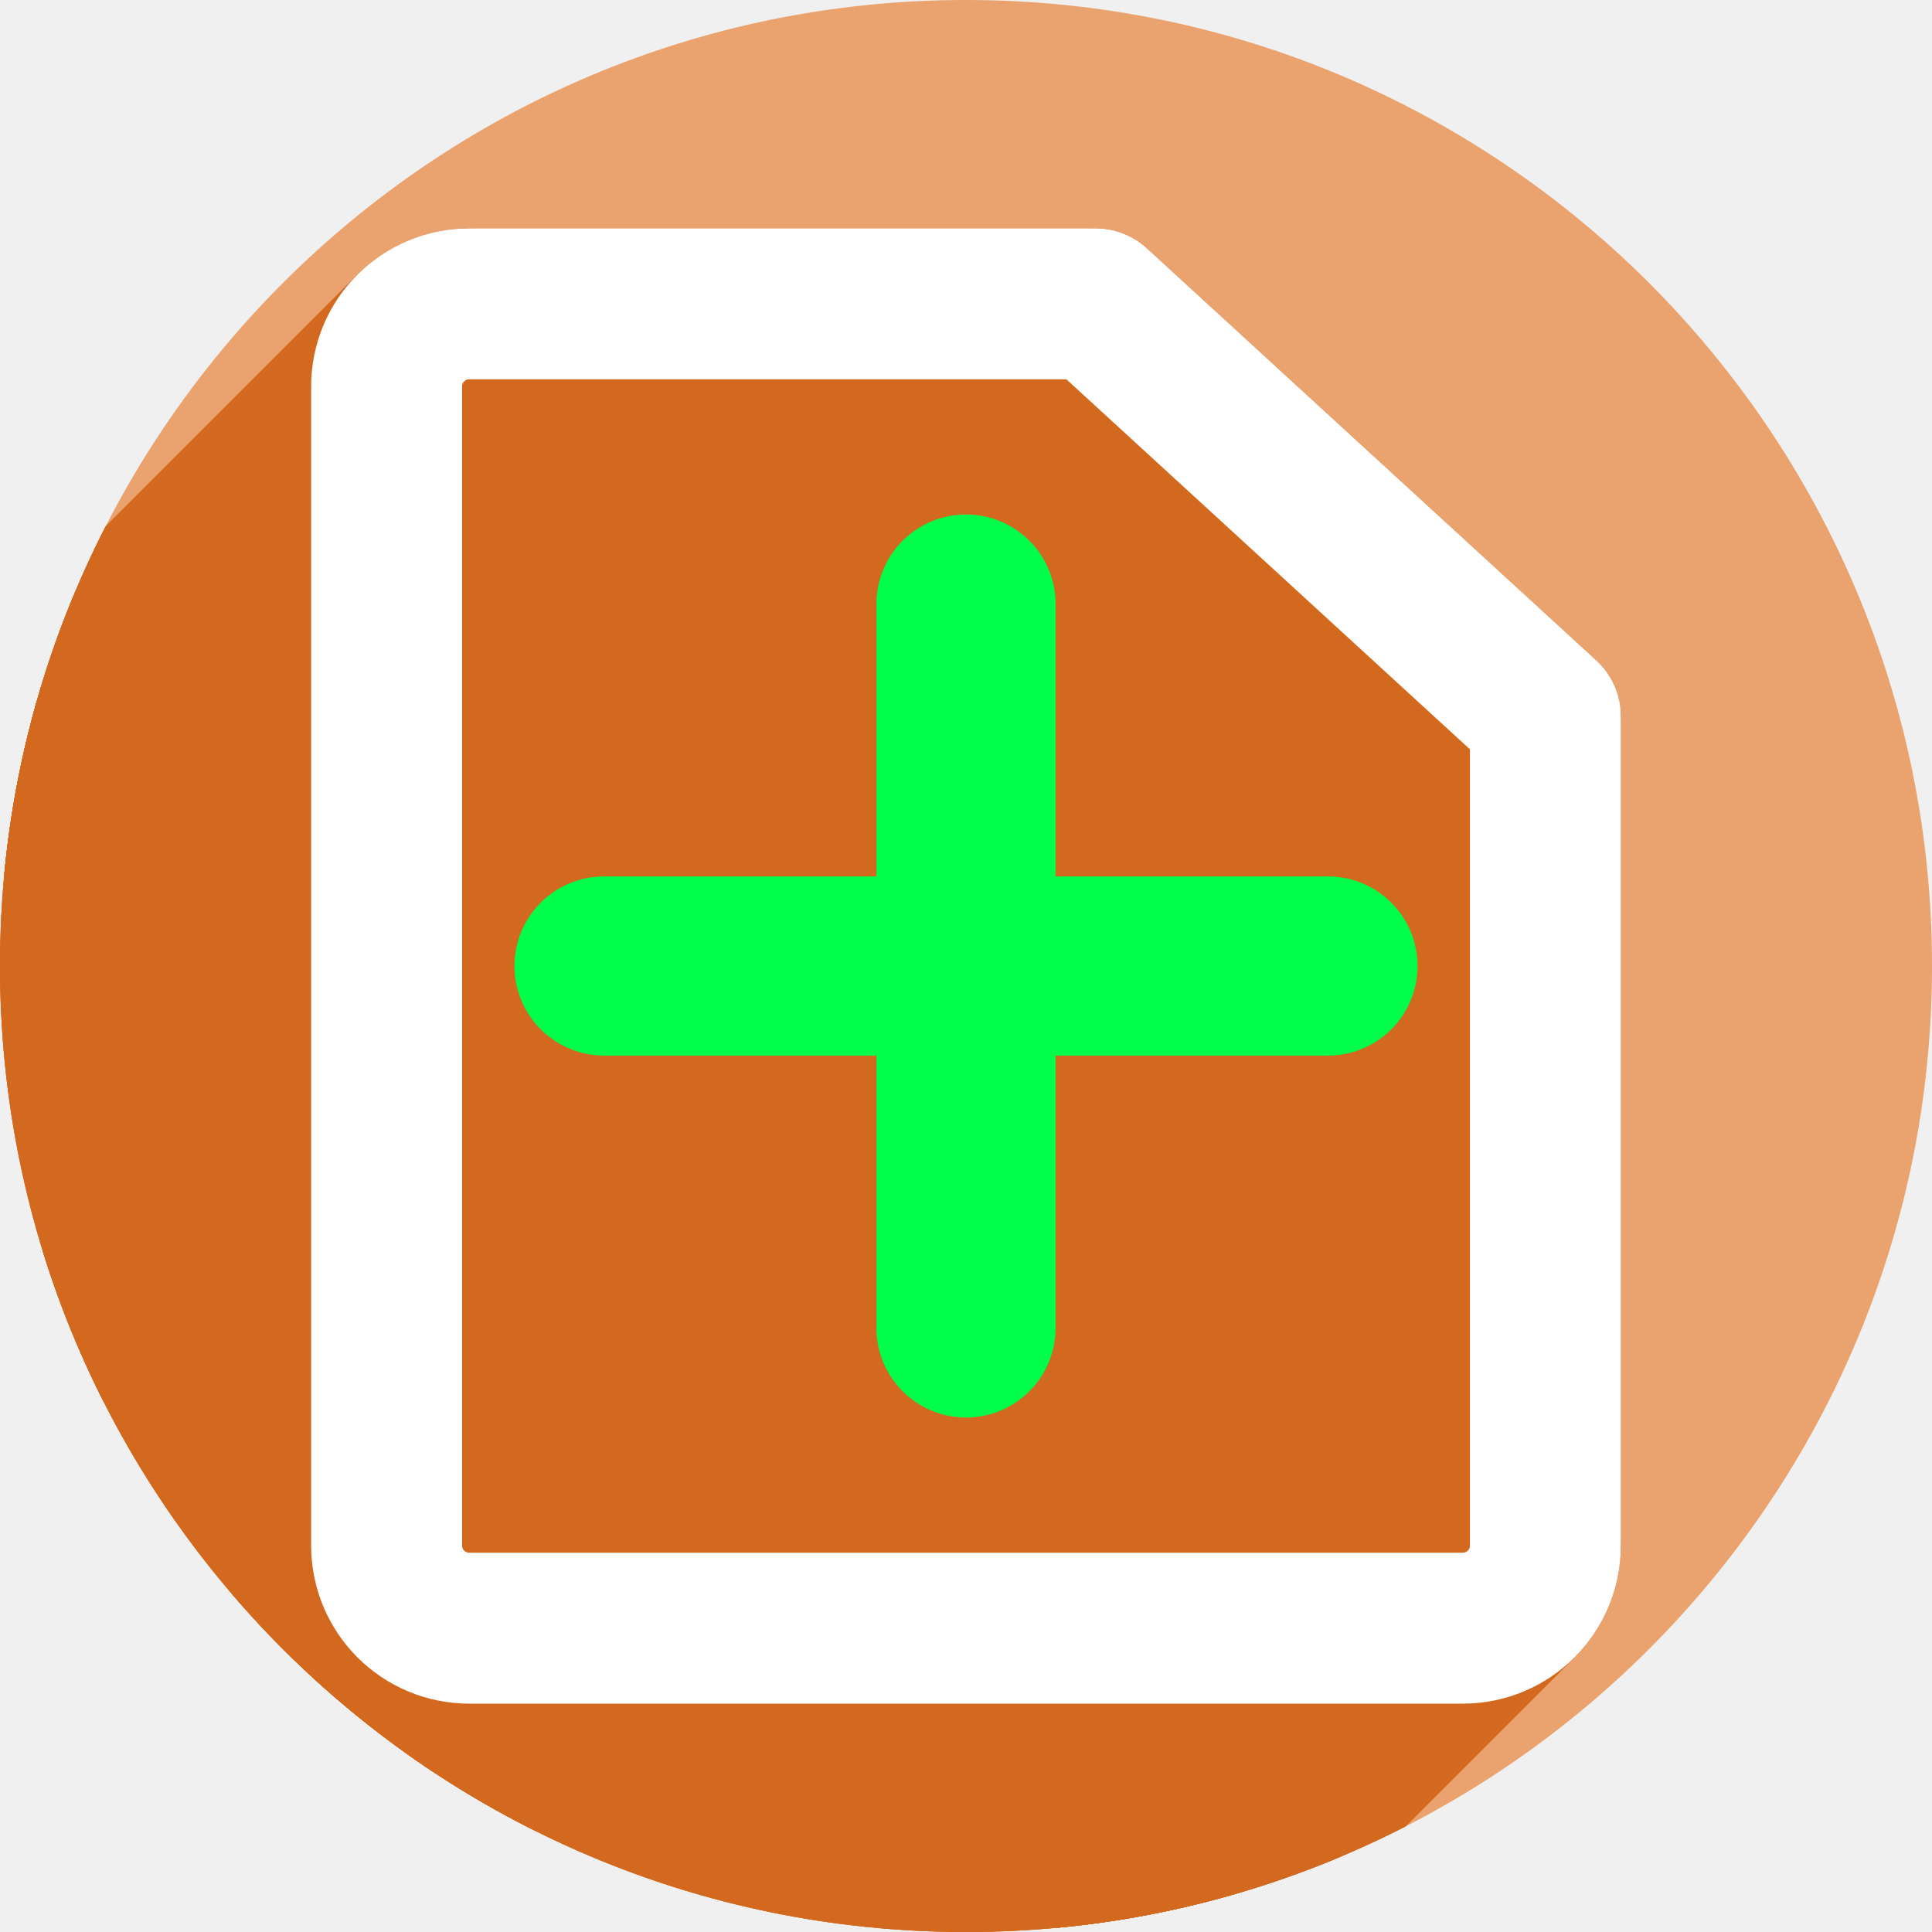
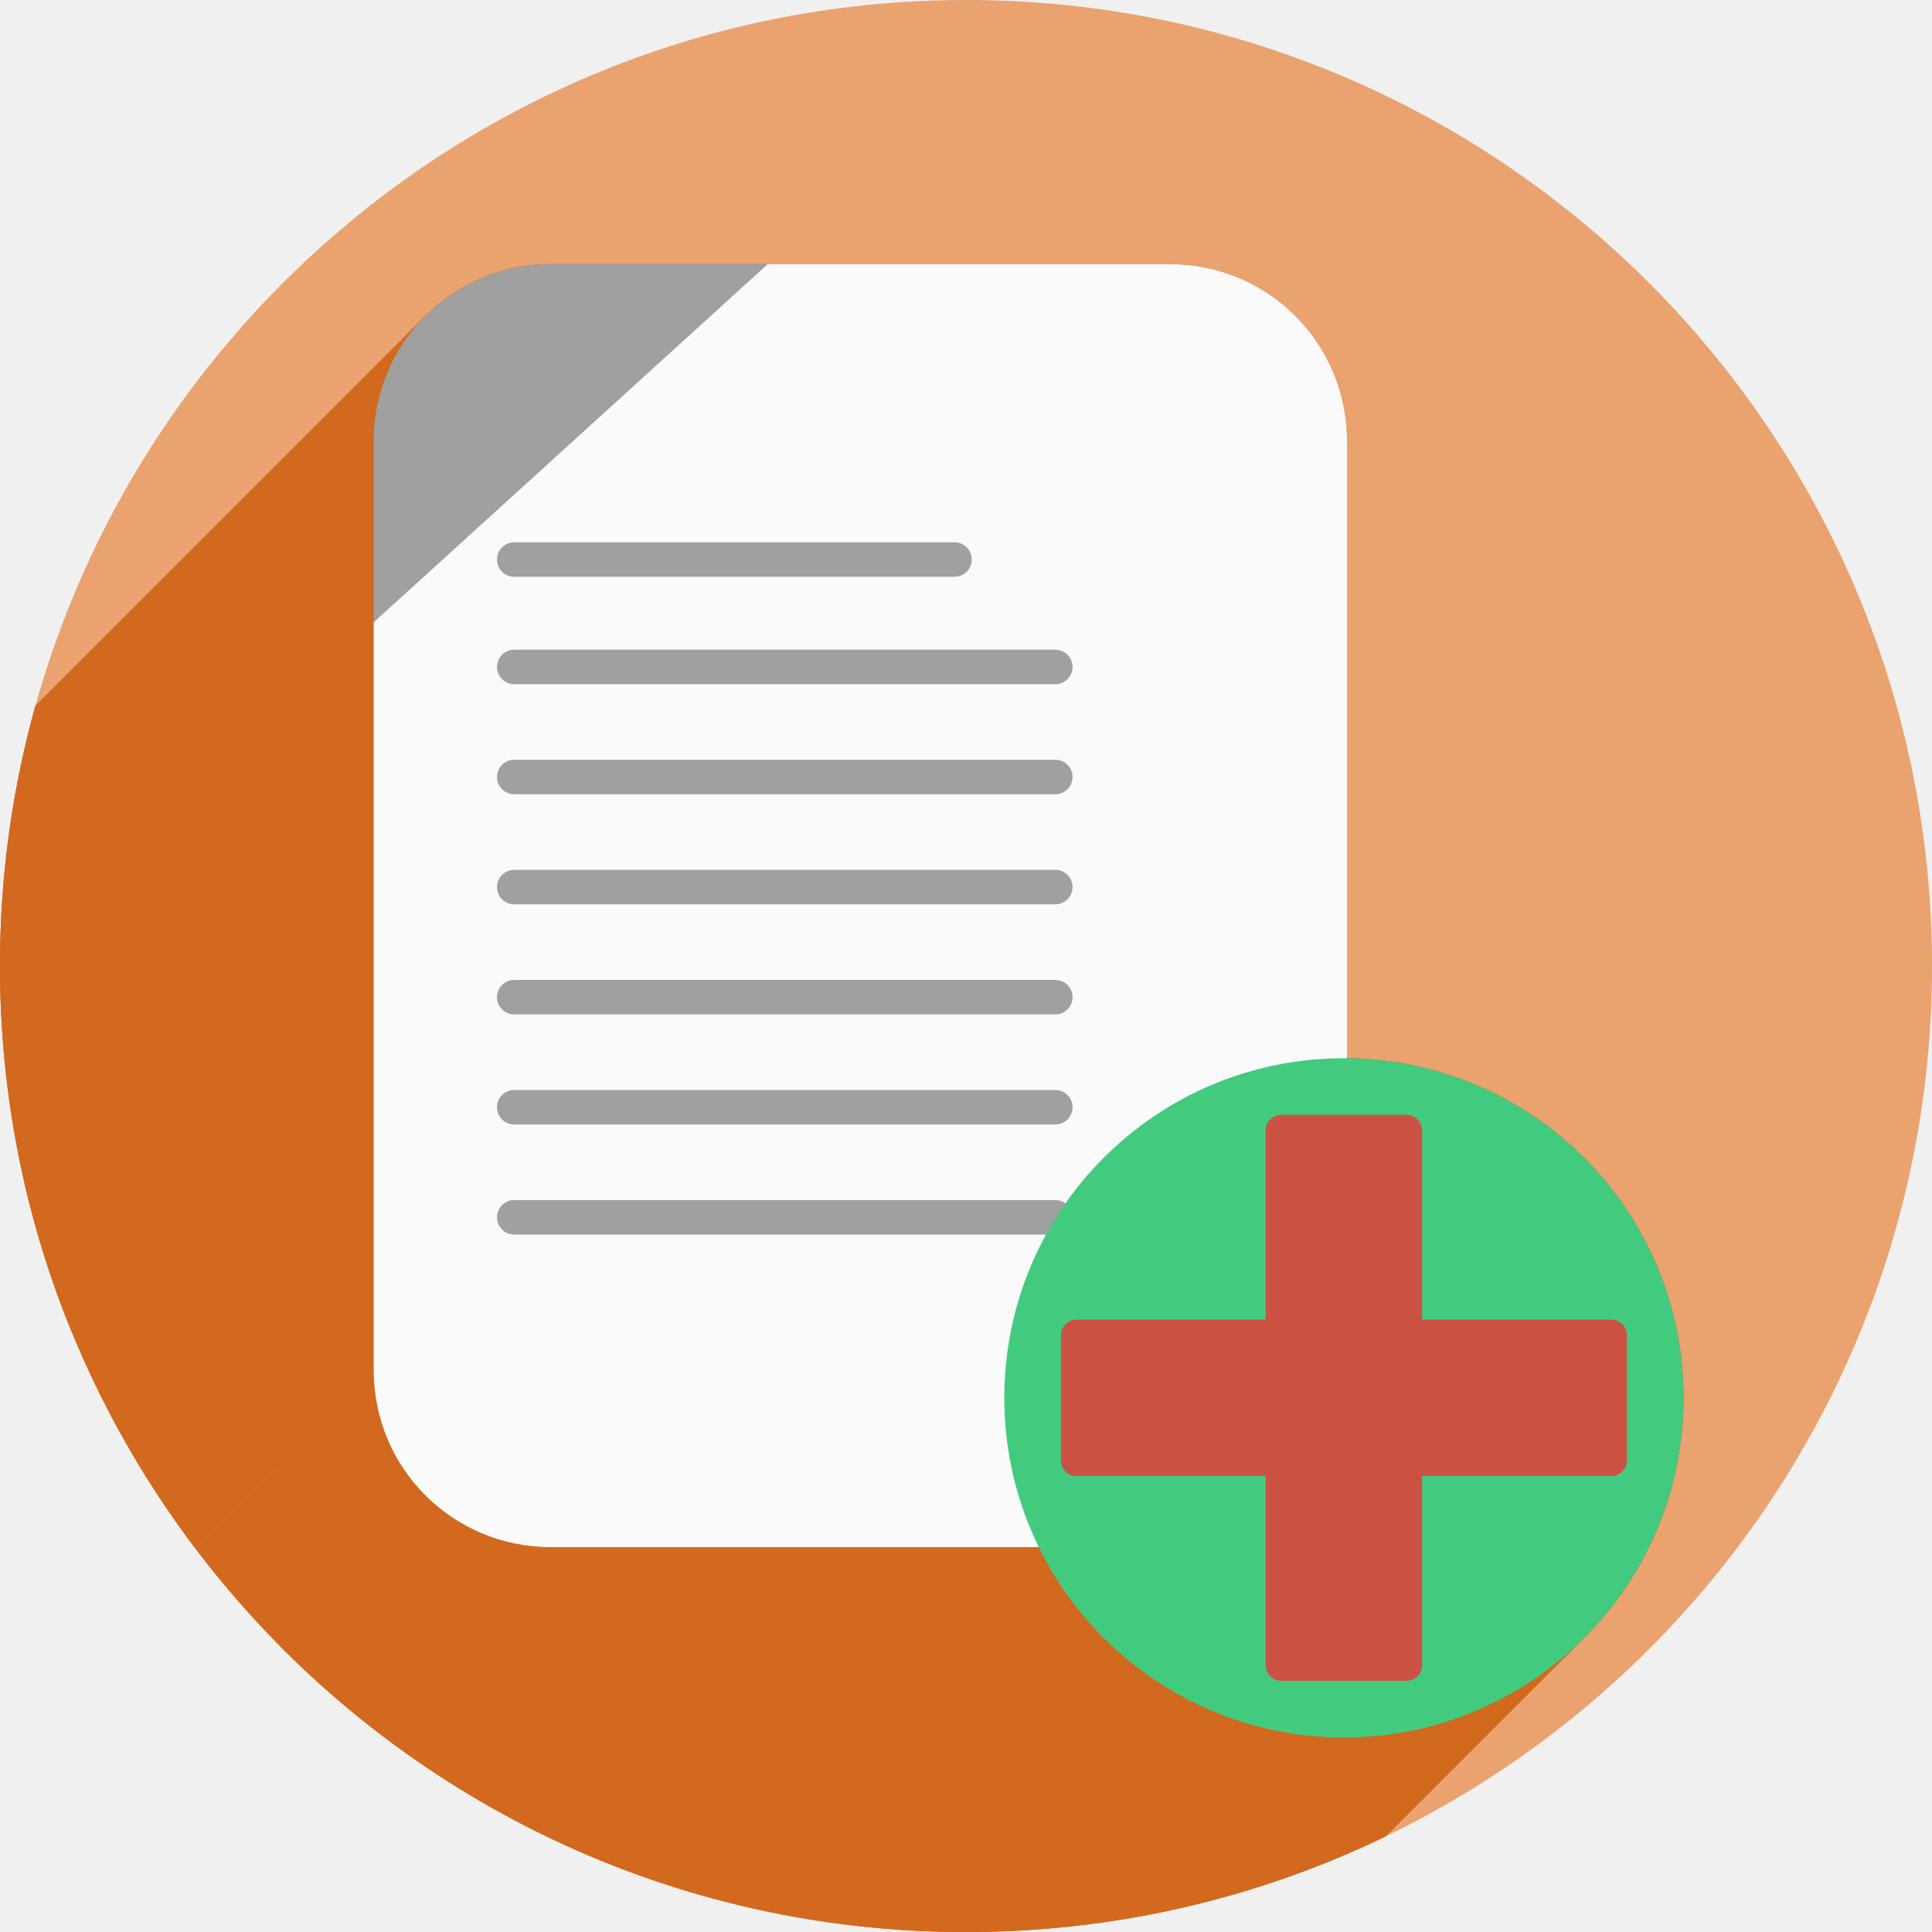
<svg xmlns="http://www.w3.org/2000/svg" version="1.1" id="svg2" viewBox="0 0 256 256" height="256" width="256">
  <defs id="defs4">
    <clipPath clipPathUnits="userSpaceOnUse" id="clipPath4174">
      <circle style="fill:#cc2828;fill-opacity:1;stroke:none;stroke-width:0;stroke-linecap:round;stroke-linejoin:round;stroke-miterlimit:4;stroke-dasharray:none;stroke-opacity:1" id="circle4176" cx="128" cy="924.362" r="128" />
    </clipPath>
    <clipPath clipPathUnits="userSpaceOnUse" id="clipPath4183">
      <circle style="fill:#cc2828;fill-opacity:1;stroke:none;stroke-width:0;stroke-linecap:round;stroke-linejoin:round;stroke-miterlimit:4;stroke-dasharray:none;stroke-opacity:1" id="circle4185" cx="-924.362" cy="128" r="128" transform="matrix(0,-1,1,0,0,0)" />
    </clipPath>
    <clipPath clipPathUnits="userSpaceOnUse" id="clipPath4187">
      <circle style="fill:#cc2828;fill-opacity:1;stroke:none;stroke-width:0;stroke-linecap:round;stroke-linejoin:round;stroke-miterlimit:4;stroke-dasharray:none;stroke-opacity:1" id="circle4189" cx="128" cy="924.362" r="128" />
    </clipPath>
    <clipPath clipPathUnits="userSpaceOnUse" id="clipPath4209">
      <circle style="fill:#cc2828;fill-opacity:1;stroke:none;stroke-width:0;stroke-linecap:round;stroke-linejoin:round;stroke-miterlimit:4;stroke-dasharray:none;stroke-opacity:1" id="circle4211" cx="-924.362" cy="128" r="128" transform="matrix(0,-1,1,0,0,0)" />
    </clipPath>
    <clipPath clipPathUnits="userSpaceOnUse" id="clipPath4213">
      <circle style="fill:#cc2828;fill-opacity:1;stroke:none;stroke-width:0;stroke-linecap:round;stroke-linejoin:round;stroke-miterlimit:4;stroke-dasharray:none;stroke-opacity:1" id="circle4215" cx="128" cy="924.362" r="128" />
    </clipPath>
    <clipPath id="clipPath4381" clipPathUnits="userSpaceOnUse">
      <circle transform="matrix(0.7778034,0.6285076,-0.6285076,0.7778034,0,0)" style="fill:#d83838;fill-opacity:1;stroke:none;stroke-width:0;stroke-linecap:round;stroke-linejoin:round;stroke-miterlimit:4;stroke-dasharray:none;stroke-opacity:1" id="circle4383" cx="686.505" cy="640.498" r="128" />
    </clipPath>
    <clipPath id="clipPath4857" clipPathUnits="userSpaceOnUse">
      <circle style="fill:#68bdff;fill-opacity:1;stroke:none;stroke-width:0;stroke-linecap:round;stroke-linejoin:round;stroke-miterlimit:4;stroke-dasharray:none;stroke-opacity:1" id="circle4859" cx="128" cy="924.362" r="128" />
    </clipPath>
    <clipPath id="clipPath5081" clipPathUnits="userSpaceOnUse">
      <circle transform="scale(-1,1)" r="128" cy="924.362" cx="-127.95" id="circle5083" style="fill:#68bdff;fill-opacity:1;stroke:none;stroke-width:0;stroke-linecap:round;stroke-linejoin:round;stroke-miterlimit:4;stroke-dasharray:none;stroke-opacity:1" />
    </clipPath>
    <clipPath id="clipPath5081-7" clipPathUnits="userSpaceOnUse">
      <circle transform="scale(-1,1)" r="128" cy="924.362" cx="-127.95" id="circle5083-5" style="fill:#68bdff;fill-opacity:1;stroke:none;stroke-width:0;stroke-linecap:round;stroke-linejoin:round;stroke-miterlimit:4;stroke-dasharray:none;stroke-opacity:1" />
    </clipPath>
    <clipPath clipPathUnits="userSpaceOnUse" id="clipPath4286">
      <circle style="fill:#ff7b68;fill-opacity:1;stroke:none;stroke-width:0;stroke-linecap:round;stroke-linejoin:round;stroke-miterlimit:4;stroke-dasharray:none;stroke-opacity:1" id="circle4288" cx="125" cy="927.362" r="128" />
    </clipPath>
    <clipPath id="clipPath4298" clipPathUnits="userSpaceOnUse">
      <circle r="128" cy="924.362" cx="128" id="circle4300" style="fill:#df241d;fill-opacity:1;stroke:none;stroke-width:71;stroke-linecap:butt;stroke-miterlimit:4;stroke-dasharray:none;stroke-opacity:1" />
    </clipPath>
    <clipPath clipPathUnits="userSpaceOnUse" id="clipPath4292">
      <circle r="128" cy="128" cx="-920.639" id="circle4294" style="fill:#df241d;fill-opacity:1;stroke:none;stroke-width:71;stroke-linecap:butt;stroke-miterlimit:4;stroke-dasharray:none;stroke-opacity:1" transform="matrix(0,-1,1,0,0,0)" />
    </clipPath>
    <clipPath id="clipPath4753" clipPathUnits="userSpaceOnUse">
      <circle transform="matrix(0.7748521,-0.6321425,0.6321425,0.7748521,0,0)" r="120.958" cy="798.667" cx="-486.263" id="circle4755" style="fill:#1f9c4a;fill-opacity:1;stroke:none;stroke-width:71;stroke-linecap:butt;stroke-miterlimit:4;stroke-dasharray:none;stroke-opacity:1" />
    </clipPath>
    <clipPath id="clipPath4774" clipPathUnits="userSpaceOnUse">
      <circle transform="matrix(-0.8168822,0.5768045,0.5768045,0.8168822,0,0)" r="120.958" cy="385.718" cx="850.091" id="circle4776" style="fill:#1f9c4a;fill-opacity:1;stroke:none;stroke-width:71;stroke-linecap:butt;stroke-miterlimit:4;stroke-dasharray:none;stroke-opacity:1" />
    </clipPath>
    <clipPath id="clipPath4780" clipPathUnits="userSpaceOnUse">
      <circle transform="matrix(-0.8168822,0.5768045,0.5768045,0.8168822,0,0)" r="120.958" cy="385.718" cx="850.091" id="circle4782" style="fill:#1f9c4a;fill-opacity:1;stroke:none;stroke-width:71;stroke-linecap:butt;stroke-miterlimit:4;stroke-dasharray:none;stroke-opacity:1" />
    </clipPath>
    <clipPath id="clipPath5092" clipPathUnits="userSpaceOnUse">
      <path style="opacity:0.91;fill:#38bae1;fill-opacity:1;stroke:none;stroke-width:0;stroke-linecap:round;stroke-linejoin:round;stroke-miterlimit:4;stroke-dasharray:none;stroke-opacity:1;filter:url(#filter4298)" d="m 10.421,864.272 42.535,-0.091 21.267,-0.046 c 7.245,-0.015 14.491,-0.03 21.736,-0.046 8.395,-10.588 10.292,-15.477 14.085,-17.717 3.793,-2.24 9.482,-1.832 25.46,-1.827 23.366,-0.007 109.606,-0.678 109.606,-0.678 l -0.088,12.152 -0.088,12.152 -0.088,12.152 -0.088,12.152 -0.088,12.152 -0.088,12.152 -0.088,12.152 -0.088,12.152 -0.088,12.152 -0.088,12.152 -0.088,12.152 -0.088,12.152 -0.088,12.152 -0.088,12.152 c 0,0 0.594,8.159 -0.088,12.152 -0.582,3.408 -0.78,7.518 -3.37,9.807 -2.831,2.503 -7.334,1.952 -11.093,2.344 -4.766,0.498 -14.375,0 -14.375,0 l -14.375,0 -14.375,0 -14.375,0 -14.375,0 -14.375,0 -14.375,0 -14.375,0 -14.375,0 -14.375,0 c 0,0 -9.583,0 -14.375,0 -4.792,0 -9.583,0 -14.375,0 -4.792,0 -9.501,0.094 -14.375,0 -4.874,-0.093 -10.854,0.062 -15.031,-0.571 -4.177,-0.633 -7.7,-0.558 -9.968,-2.711 -2.269,-2.154 -2.216,-4.499 -2.972,-7.595 -0.756,-3.095 -0.957,-7.246 -1.189,-10.877 -0.232,-3.631 -0.137,-7.251 -0.205,-10.877 -0.068,-3.626 -0.137,-7.251 -0.205,-10.877 -0.068,-3.626 -0.137,-7.251 -0.205,-10.877 -0.068,-3.626 -0.137,-7.251 -0.205,-10.877 -0.068,-3.626 -0.205,-10.877 -0.205,-10.877 L 12.062,951.284 11.857,940.408 11.652,929.531 11.447,918.655 11.242,907.778 11.037,896.902 10.832,886.025 10.627,875.148 Z" id="path5094" transform="matrix(1.231534,0,0,1.060896,-109.2427,-939.3781)" />
    </clipPath>
    <filter style="color-interpolation-filters:sRGB" id="filter4298">
      <feFlood flood-opacity="0.498" flood-color="rgb(0,0,0)" result="flood" id="feFlood4300" />
      <feComposite in="flood" in2="SourceGraphic" operator="in" result="composite1" id="feComposite4302" />
      <feGaussianBlur in="composite1" stdDeviation="1.6" result="blur" id="feGaussianBlur4304" />
      <feOffset dx="-2.77556e-17" dy="-7.7" result="offset" id="feOffset4306" />
      <feComposite in="SourceGraphic" in2="offset" operator="over" result="composite2" id="feComposite4308" />
    </filter>
    <clipPath id="clipPath4270" clipPathUnits="userSpaceOnUse">
      <path style="opacity:0.91;fill:#38bae1;fill-opacity:1;stroke:#38bae1;stroke-width:0;stroke-linecap:round;stroke-linejoin:round;stroke-miterlimit:4;stroke-dasharray:none;stroke-opacity:0;filter:url(#filter4298)" d="m 10.421,864.272 42.535,-0.091 21.267,-0.046 c 7.245,-0.015 14.491,-0.03 21.736,-0.046 8.395,-10.588 10.292,-15.477 14.085,-17.717 3.793,-2.24 9.482,-1.832 25.46,-1.827 23.366,-0.007 109.606,-0.678 109.606,-0.678 l -0.088,12.152 -0.088,12.152 -0.088,12.152 -0.088,12.152 -0.088,12.152 -0.088,12.152 -0.088,12.152 -0.088,12.152 -0.088,12.152 -0.088,12.152 -0.088,12.152 -0.088,12.152 -0.088,12.152 -0.088,12.152 c 0,0 0.594,8.159 -0.088,12.152 -0.582,3.408 -0.78,7.518 -3.37,9.807 -2.831,2.503 -7.334,1.952 -11.093,2.344 -4.766,0.498 -14.375,0 -14.375,0 l -14.375,0 -14.375,0 -14.375,0 -14.375,0 -14.375,0 -14.375,0 -14.375,0 -14.375,0 -14.375,0 c 0,0 -9.583,0 -14.375,0 -4.792,0 -9.583,0 -14.375,0 -4.792,0 -9.501,0.094 -14.375,0 -4.874,-0.093 -10.854,0.062 -15.031,-0.571 -4.177,-0.633 -7.7,-0.558 -9.968,-2.711 -2.269,-2.154 -2.216,-4.499 -2.972,-7.595 -0.756,-3.095 -0.957,-7.246 -1.189,-10.877 -0.232,-3.631 -0.137,-7.251 -0.205,-10.877 -0.068,-3.626 -0.137,-7.251 -0.205,-10.877 -0.068,-3.626 -0.137,-7.251 -0.205,-10.877 -0.068,-3.626 -0.137,-7.251 -0.205,-10.877 -0.068,-3.626 -0.205,-10.877 -0.205,-10.877 L 12.062,951.284 11.857,940.408 11.652,929.531 11.447,918.655 11.242,907.778 11.037,896.902 10.832,886.025 10.627,875.148 Z" id="path4272" transform="matrix(1.011004,0,0,0.8709223,-1.405919,107.8962)" />
    </clipPath>
    <clipPath id="clipPath5671" clipPathUnits="userSpaceOnUse">
      <circle style="opacity:1;fill:#747474;fill-opacity:1;stroke:none;stroke-width:3.5;stroke-linecap:round;stroke-linejoin:round;stroke-miterlimit:4;stroke-dasharray:none;stroke-opacity:1" id="circle5673" cx="128" cy="924.362" r="128" />
    </clipPath>
    <clipPath id="clipPath6449" clipPathUnits="userSpaceOnUse">
      <path style="opacity:0.935;fill:#38bae1;fill-opacity:1;stroke:none;stroke-width:0;stroke-linecap:round;stroke-linejoin:round;stroke-miterlimit:4;stroke-dasharray:none;stroke-opacity:1;filter:url(#filter4298)" d="m 10.421,864.272 42.535,-0.091 21.267,-0.046 c 7.245,-0.015 14.491,-0.03 21.736,-0.046 8.395,-10.588 10.292,-15.477 14.085,-17.717 3.793,-2.24 9.482,-1.832 25.46,-1.827 23.366,-0.007 109.606,-0.678 109.606,-0.678 l -0.088,12.152 -0.088,12.152 -0.088,12.152 -0.088,12.152 -0.088,12.152 -0.088,12.152 -0.088,12.152 -0.088,12.152 -0.088,12.152 -0.088,12.152 -0.088,12.152 -0.088,12.152 -0.088,12.152 -0.088,12.152 c 0,0 0.594,8.159 -0.088,12.152 -0.582,3.408 -0.78,7.518 -3.37,9.807 -2.831,2.503 -7.334,1.952 -11.093,2.344 -4.766,0.498 -14.375,0 -14.375,0 l -14.375,0 -14.375,0 -14.375,0 -14.375,0 -14.375,0 -14.375,0 -14.375,0 -14.375,0 -14.375,0 c 0,0 -9.583,0 -14.375,0 -4.792,0 -9.583,0 -14.375,0 -4.792,0 -9.501,0.094 -14.375,0 -4.874,-0.093 -10.854,0.062 -15.031,-0.571 -4.177,-0.633 -7.7,-0.558 -9.968,-2.711 -2.269,-2.154 -2.216,-4.499 -2.972,-7.595 -0.756,-3.095 -0.957,-7.246 -1.189,-10.877 -0.232,-3.631 -0.137,-7.251 -0.205,-10.877 -0.068,-3.626 -0.137,-7.251 -0.205,-10.877 -0.068,-3.626 -0.137,-7.251 -0.205,-10.877 -0.068,-3.626 -0.137,-7.251 -0.205,-10.877 -0.068,-3.626 -0.205,-10.877 -0.205,-10.877 L 12.062,951.284 11.857,940.408 11.652,929.531 11.447,918.655 11.242,907.778 11.037,896.902 10.832,886.025 10.627,875.148 Z" id="path6451" transform="matrix(1.011004,0,0,0.8709223,25.15789,106.0695)" />
    </clipPath>
    <clipPath id="clipPath6537" clipPathUnits="userSpaceOnUse">
      <circle style="opacity:1;fill:#dedede;fill-opacity:1;stroke:none;stroke-width:3.5;stroke-linecap:round;stroke-linejoin:round;stroke-miterlimit:4;stroke-dasharray:none;stroke-opacity:1" id="circle6539" cx="128" cy="924.362" r="128" />
    </clipPath>
    <clipPath clipPathUnits="userSpaceOnUse" id="clipPath4361">
      <circle style="opacity:1;fill:#eaa26e;fill-opacity:1;stroke:none;stroke-width:3.5;stroke-linecap:round;stroke-linejoin:round;stroke-miterlimit:4;stroke-dasharray:none;stroke-opacity:1" id="circle4363" cx="128" cy="924.362" r="128" />
    </clipPath>
+     <clipPath clipPathUnits="userSpaceOnUse" id="clipPath1090">
+       <circle r="128" cy="128" cx="128" id="circle1092" style="opacity:1;fill:#eaa26e;fill-opacity:1;stroke:none;stroke-width:3.5;stroke-linecap:round;stroke-linejoin:round;stroke-miterlimit:4;stroke-dasharray:none;stroke-opacity:1" />
+     </clipPath>
  </defs>
  <g transform="translate(0,-796.3622)" id="layer1">
    <circle r="128" cy="924.362" cx="128" id="path5667" style="opacity:1;fill:#eaa26e;fill-opacity:1;stroke:none;stroke-width:3.5;stroke-linecap:round;stroke-linejoin:round;stroke-miterlimit:4;stroke-dasharray:none;stroke-opacity:1" />
    <ellipse style="fill:none;fill-opacity:1;stroke:none;stroke-width:71;stroke-linecap:butt;stroke-miterlimit:4;stroke-dasharray:none;stroke-opacity:1" id="path4172" cx="27.5" cy="837.362" rx="17.5" ry="20" />
    <rect style="opacity:1;fill:none;fill-opacity:1;stroke:none;stroke-width:20;stroke-linecap:round;stroke-linejoin:round;stroke-miterlimit:4;stroke-dasharray:none;stroke-opacity:1" id="rect4193" width="45" height="65" x="100" y="817.362" />
-     <g id="g4258" style="fill:#d2691e;fill-opacity:1;stroke:#d2691e;stroke-opacity:1" clip-path="url(#clipPath4361)">
-       <g id="g4260" style="opacity:1;fill:#d2691e;fill-opacity:1;stroke:#d2691e;stroke-width:20;stroke-linecap:round;stroke-linejoin:round;stroke-miterlimit:4;stroke-dasharray:none;stroke-opacity:1">
-         <path id="path4262" d="M62.194 836.62L145.191 836.62L-208.362 1190.174L-291.36 1190.174Z" style="fill:#d2691e;fill-opacity:1;stroke:#d2691e;stroke-opacity:1" />
-         <path id="path4264" d="M145.191 836.62L204.774 891.254L-148.779 1244.808L-208.362 1190.174Z" style="fill:#d2691e;fill-opacity:1;stroke:#d2691e;stroke-opacity:1" />
-         <path id="path4266" d="M204.774 891.254L204.774 1001.136L-148.779 1354.69L-148.779 1244.808Z" style="fill:#d2691e;fill-opacity:1;stroke:#d2691e;stroke-opacity:1" />
-         <path id="path4268" d="M204.774 1001.136C204.774 1004.174 203.551 1006.916 201.569 1008.899L-151.985 1362.452C-150.002 1360.47 -148.779 1357.728 -148.779 1354.69Z" style="fill:#d2691e;fill-opacity:1;stroke:#d2691e;stroke-opacity:1" />
-         <path id="path4270" d="M201.569 1008.899C199.586 1010.881 196.845 1012.104 193.806 1012.104L-159.747 1365.657C-156.709 1365.657 -153.967 1364.435 -151.985 1362.452Z" style="fill:#d2691e;fill-opacity:1;stroke:#d2691e;stroke-opacity:1" />
-         <path id="path4273" d="M193.806 1012.104L62.194 1012.104L-291.36 1365.657L-159.747 1365.657Z" style="fill:#d2691e;fill-opacity:1;stroke:#d2691e;stroke-opacity:1" />
-         <path id="path4275" d="M62.194 1012.104C56.117 1012.104 51.226 1007.212 51.226 1001.136L-302.328 1354.69C-302.328 1360.766 -297.436 1365.657 -291.36 1365.657Z" style="fill:#d2691e;fill-opacity:1;stroke:#d2691e;stroke-opacity:1" />
-         <path id="path4277" d="M51.226 1001.136L51.226 847.588L-302.328 1201.141L-302.328 1354.69Z" style="fill:#d2691e;fill-opacity:1;stroke:#d2691e;stroke-opacity:1" />
-         <path id="path4279" d="M51.226 847.588C51.226 844.55 52.449 841.808 54.431 839.826L-299.122 1193.379C-301.105 1195.361 -302.328 1198.103 -302.328 1201.141Z" style="fill:#d2691e;fill-opacity:1;stroke:#d2691e;stroke-opacity:1" />
-         <path id="path4281" d="M54.431 839.826C56.414 837.843 59.155 836.62 62.194 836.62L-291.36 1190.174C-294.398 1190.174 -297.14 1191.396 -299.122 1193.379Z" style="fill:#d2691e;fill-opacity:1;stroke:#d2691e;stroke-opacity:1" />
+     <g transform="translate(0,796.3621)" id="g994" clip-path="url(#clipPath1090)" style="fill:#d2691e;fill-opacity:1">
+       <g id="g991" style="fill:#d2691e;fill-opacity:1;stroke:none;stroke-width:1.172;stroke-opacity:1">
+         <path id="path963" d="m 72.965,35 c -6.495,0 -12.356,2.614 -16.594,6.852 L -85.051,183.274 c 4.238,-4.238 10.099,-6.852 16.594,-6.852 z" style="fill:#d2691e;fill-opacity:1" />
+         <path id="path965" d="m 56.371,41.852 c -4.239,4.239 -6.853,10.101 -6.853,16.597 L -91.904,199.871 c 0,-6.496 2.615,-12.358 6.853,-16.597 z" style="fill:#d2691e;fill-opacity:1" />
+         <path id="path967" d="M 49.518,58.449 V 82.43 L -91.904,223.851 v -23.98 z" style="fill:#d2691e;fill-opacity:1" />
+         <path id="path969" d="M 49.518,82.43 V 181.551 L -91.904,322.972 v -99.121 z" style="fill:#d2691e;fill-opacity:1" />
+         <path id="path971" d="M 49.518,181.551 C 49.518,194.541 59.975,205 72.965,205 L -68.457,346.421 c -12.99,0 -23.447,-10.459 -23.447,-23.449 z" style="fill:#d2691e;fill-opacity:1" />
+         <path id="path973" d="M 72.965,205 H 139.34 L -2.082,346.421 H -68.457 Z" style="fill:#d2691e;fill-opacity:1" />
+         <path id="path975" d="m 139.34,205 c 5.427,12.828 17.75,23.053 38.732,25.221 L 36.651,371.642 C 15.668,369.474 3.346,359.25 -2.082,346.421 Z" style="fill:#d2691e;fill-opacity:1" />
+         <path id="path977" d="m 178.072,230.221 c 12.426,0 23.676,-5.037 31.82,-13.18 L 68.471,358.462 c -8.143,8.143 -19.393,13.18 -31.82,13.18 z" style="fill:#d2691e;fill-opacity:1" />
+         <path id="path979" d="m 209.892,217.041 c 8.143,-8.143 13.18,-19.393 13.18,-31.82 L 81.651,326.642 c -1e-5,12.426 -5.037,23.676 -13.18,31.82 z" style="fill:#d2691e;fill-opacity:1" />
+         <path id="path981" d="m 223.072,185.221 c 0,-24.715 -19.927,-44.769 -44.59,-44.99 L 37.061,281.652 c 24.663,0.221 44.59,20.275 44.59,44.99 z" style="fill:#d2691e;fill-opacity:1" />
+         <path id="path983" d="M 178.482,140.23 V 58.449 L 37.061,199.871 v 81.781 z" style="fill:#d2691e;fill-opacity:1" />
+         <path id="path985" d="M 178.482,58.449 C 178.482,45.459 168.025,35 155.035,35 L 13.614,176.421 c 12.99,0 23.447,10.459 23.447,23.449 z" style="fill:#d2691e;fill-opacity:1" />
+         <path id="path987" d="M 155.035,35 H 101.689 L -39.732,176.421 h 53.346 z" style="fill:#d2691e;fill-opacity:1" />
+         <path id="path989" d="M 101.689,35 H 72.965 L -68.457,176.421 h 28.725 z" style="fill:#d2691e;fill-opacity:1" />
      </g>
-       <path id="rect8245" d="m 62.194,836.62 82.998,0 59.583,54.634 0,109.882 c 0,6.076 -4.892,10.968 -10.968,10.968 l -131.613,0 c -6.076,0 -10.968,-4.892 -10.968,-10.968 l 0,-153.548 c 0,-6.076 4.892,-10.968 10.968,-10.968 z" style="opacity:1;fill:#d2691e;fill-opacity:1;stroke:#d2691e;stroke-width:20;stroke-linecap:round;stroke-linejoin:round;stroke-miterlimit:4;stroke-dasharray:none;stroke-opacity:1" />
+       <path id="path882" d="M 72.965,35 C 59.975,35 49.518,45.459 49.518,58.449 V 82.43 181.551 C 49.518,194.541 59.975,205 72.965,205 h 66.375 c 5.427,12.828 17.75,23.053 38.732,25.221 24.853,0 45,-20.147 45,-45 0,-24.715 -19.927,-44.769 -44.59,-44.99 V 58.449 C 178.482,45.459 168.025,35 155.035,35 h -53.346 z" style="fill:#d2691e;fill-opacity:1;stroke:none;stroke-width:1.172;stroke-opacity:1" />
    </g>
-     <path style="opacity:1;fill:none;fill-opacity:1;stroke:#ffffff;stroke-width:20;stroke-linecap:round;stroke-linejoin:round;stroke-miterlimit:4;stroke-dasharray:none;stroke-opacity:1" d="m 62.194,836.62 82.998,0 59.583,54.634 0,109.882 c 0,6.076 -4.892,10.968 -10.968,10.968 l -131.613,0 c -6.076,0 -10.968,-4.892 -10.968,-10.968 l 0,-153.548 c 0,-6.076 4.892,-10.968 10.968,-10.968 z" id="path4192" />
-     <g id="g4172" transform="matrix(0.4796116,-0.4796116,0.4796116,0.4796116,-376.7251,539.5399)" style="fill:#00ff4b;fill-opacity:1;stroke:#00ff4b;stroke-opacity:1">
-       <path id="path4174" d="m 75,877.362 100,100" style="fill:#00ff4b;fill-opacity:1;fill-rule:evenodd;stroke:#00ff4b;stroke-width:35;stroke-linecap:round;stroke-linejoin:miter;stroke-miterlimit:4;stroke-dasharray:none;stroke-opacity:1" />
-       <path style="fill:#00ff4b;fill-opacity:1;fill-rule:evenodd;stroke:#00ff4b;stroke-width:35;stroke-linecap:round;stroke-linejoin:miter;stroke-miterlimit:4;stroke-dasharray:none;stroke-opacity:1" d="m 175,877.362 -100,100" id="path4176" />
+     <path style="fill:#fafafa;fill-opacity:1;stroke:none;stroke-width:1.172;stroke-opacity:1" d="m 101.69,831.362 h 53.345 c 12.99,0 23.448,10.458 23.448,23.448 v 123.103 c 0,12.99 -10.458,23.448 -23.448,23.448 H 72.966 c -12.99,0 -23.448,-10.458 -23.448,-23.448 v -99.122 z" id="path1127" />
+     <path style="fill:#a0a0a0;fill-opacity:1;stroke:none;stroke-width:1.172;stroke-opacity:1" d="m 101.69,831.362 -52.172,47.43 v -23.982 c 0,-12.99 10.458,-23.448 23.448,-23.448 z" id="rect1061" />
+     <g id="g4849" transform="matrix(1.172414,0,0,1.172414,-32.55172,-162.0969)">
+       <rect ry="1.948" y="878.798" x="83.934" height="3.897" width="53.658" id="rect4828" style="fill:#a0a0a0;fill-opacity:1;stroke:none;stroke-width:0.931;stroke-opacity:1" />
+       <rect ry="1.948" y="890.938" x="83.934" height="3.897" width="65.049" id="rect4830" style="fill:#a0a0a0;fill-opacity:1;stroke:none;stroke-opacity:1" />
+       <rect style="fill:#a0a0a0;fill-opacity:1;stroke:none;stroke-opacity:1" id="rect4832" width="65.049" height="3.897" x="83.934" y="953.14" ry="1.948" />
+       <rect ry="1.948" y="940.699" x="83.934" height="3.897" width="65.049" id="rect4834" style="fill:#a0a0a0;fill-opacity:1;stroke:none;stroke-opacity:1" />
+       <rect style="fill:#a0a0a0;fill-opacity:1;stroke:none;stroke-opacity:1" id="rect4836" width="65.049" height="3.897" x="83.934" y="928.259" ry="1.948" />
+       <rect ry="1.948" y="915.819" x="83.934" height="3.897" width="65.049" id="rect4838" style="fill:#a0a0a0;fill-opacity:1;stroke:none;stroke-opacity:1" />
+       <rect style="fill:#a0a0a0;fill-opacity:1;stroke:none;stroke-opacity:1" id="rect4840" width="65.049" height="3.897" x="83.934" y="903.379" ry="1.948" />
+     </g>
+     <circle style="fill:#42cb7f;fill-opacity:1;stroke:none;stroke-width:1.236;stroke-opacity:1" id="path4863" cx="178.072" cy="981.582" r="45" />
+     <g id="g5086" transform="translate(-0.4558258,-0.899353)" style="fill:#cb5242;fill-opacity:1">
+       <rect transform="scale(-1,1)" ry="2.073" y="972.118" x="-216.028" height="20.728" width="75" id="rect4865" style="fill:#cb5242;fill-opacity:1;stroke:none;stroke-width:1.399;stroke-opacity:1" />
+       <rect style="fill:#cb5242;fill-opacity:1;stroke:none;stroke-width:1.399;stroke-opacity:1" id="rect5082" width="75" height="20.728" x="-1019.982" y="-188.892" ry="2.073" transform="matrix(0,-1,-1,0,0,0)" />
    </g>
  </g>
</svg>
